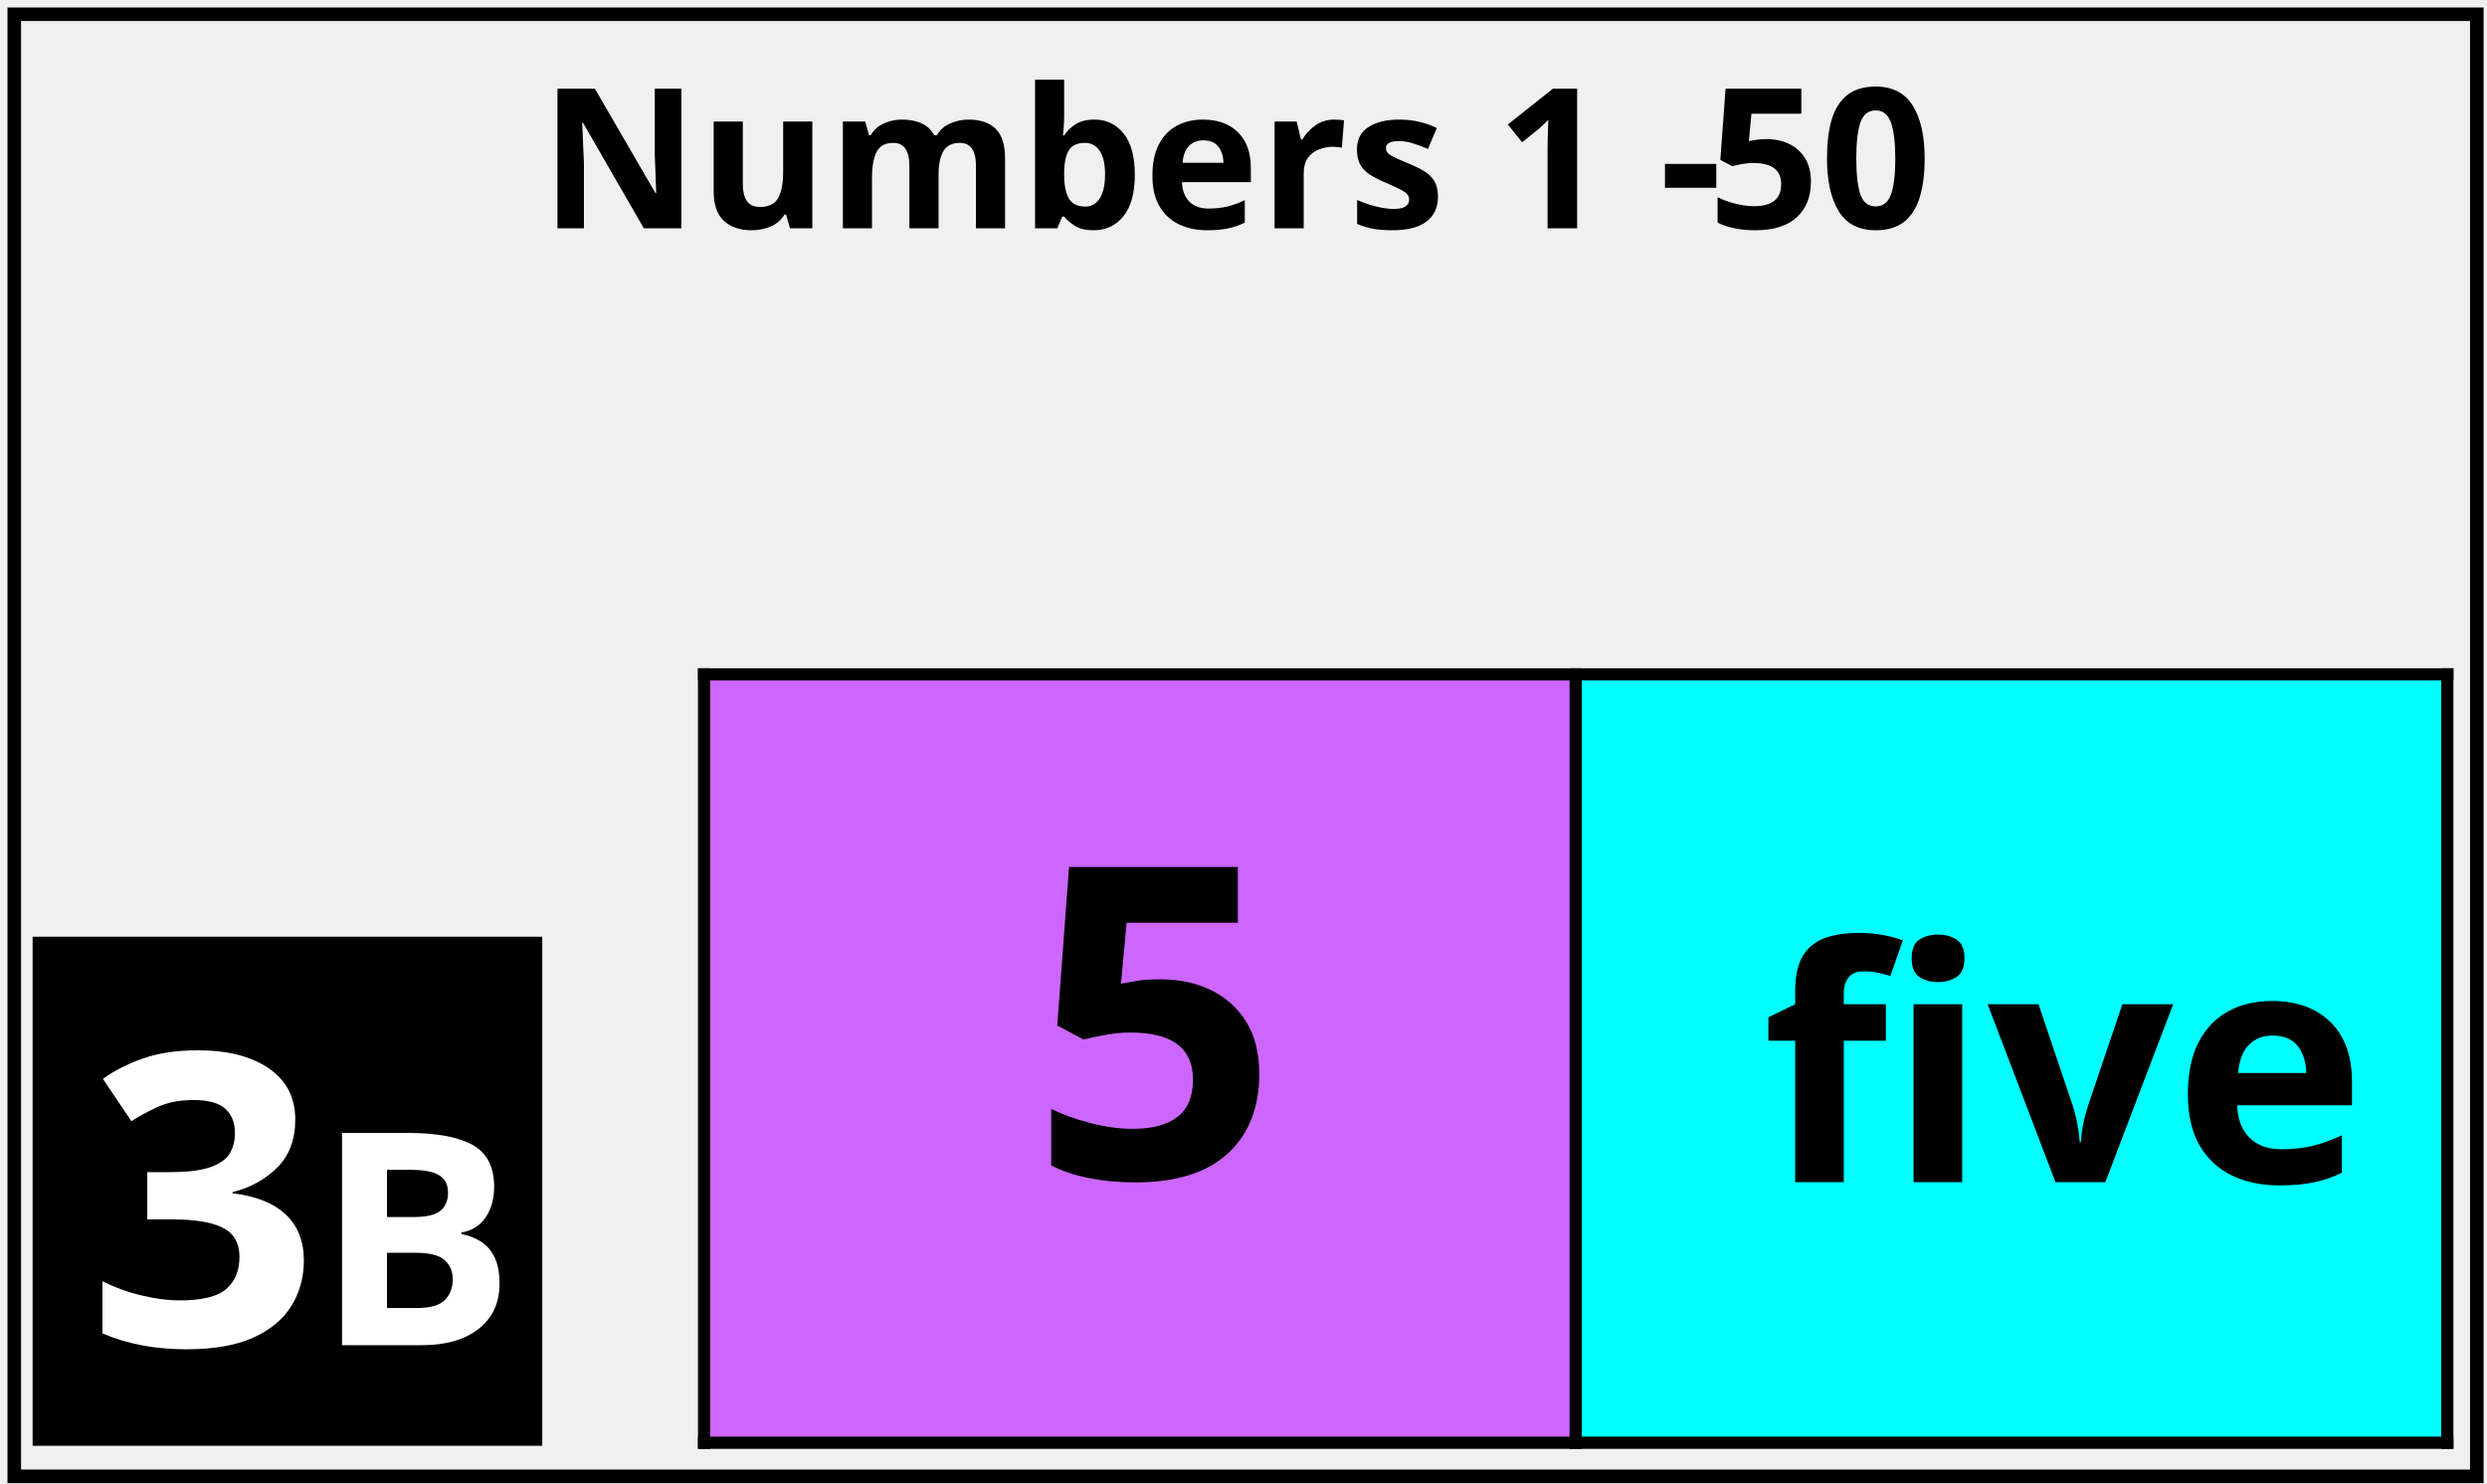
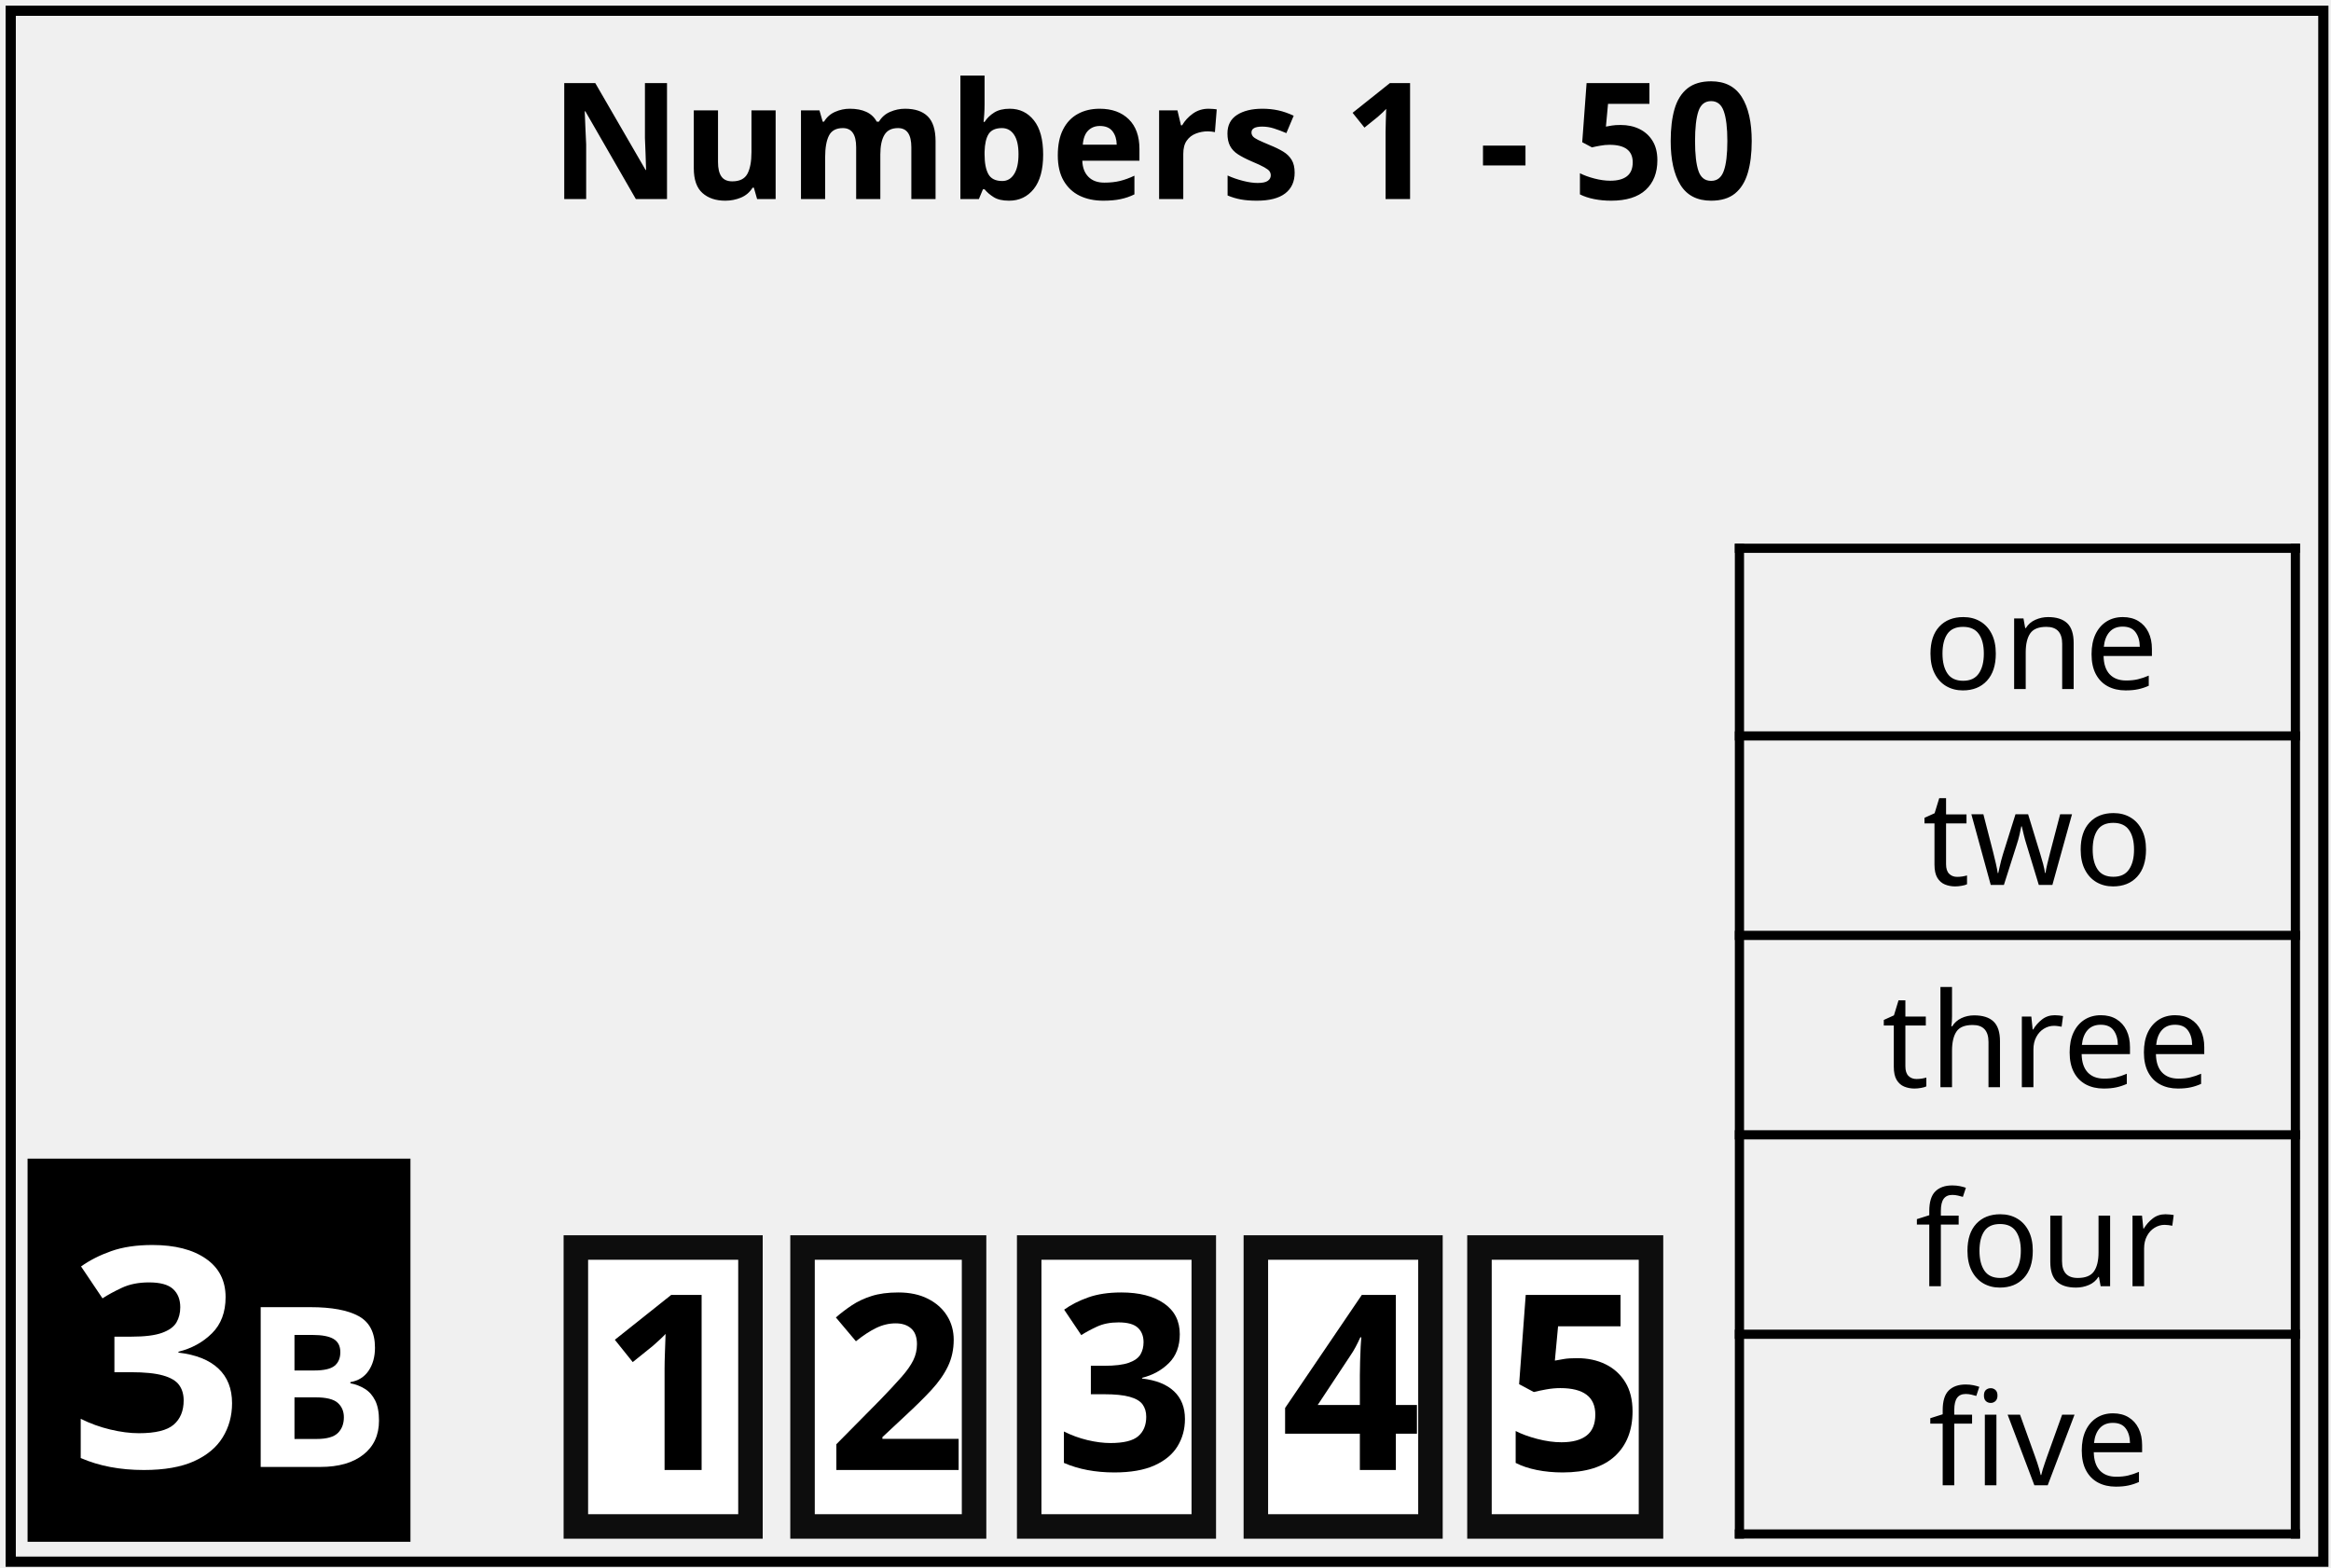
- <svg xmlns="http://www.w3.org/2000/svg" width="610" height="364" overflow="hidden">
+ <svg xmlns="http://www.w3.org/2000/svg" width="761" height="512" overflow="hidden">
  <defs>
    <clipPath id="clip0">
-       <rect x="0" y="0" width="610" height="364" />
-     </clipPath>
-     <clipPath id="clip1">
-       <rect x="386" y="-252" width="215" height="985" />
+       <rect x="0" y="0" width="761" height="512" />
    </clipPath>
  </defs>
  <g clip-path="url(#clip0)">
-     <rect x="0" y="0" width="610" height="363.667" fill="#FFFFFF" fill-opacity="0" />
-     <rect x="3.5" y="3.497" width="604" height="358.672" stroke="#000000" stroke-width="3.333" stroke-miterlimit="8" fill="none" />
-     <text font-family="ABC Junior Typing,ABC Junior Typing_MSFontService,sans-serif" font-weight="700" font-size="48" transform="matrix(1 0 0 0.999085 132.425 56)">Numbers 1 -<tspan font-size="48" x="286.5" y="0">50</tspan>
+     <rect x="0" y="0" width="761" height="512.446" fill="#FFFFFF" fill-opacity="0" />
+     <rect x="3.5" y="3.503" width="755" height="506.44" stroke="#000000" stroke-width="3.333" stroke-miterlimit="8" fill="none" />
+     <text font-family="ABC Junior Typing,ABC Junior Typing_MSFontService,sans-serif" font-weight="700" font-size="53" transform="matrix(1 0 0 1.00087 179.444 65)">Numbers 1 -<tspan font-size="53" x="333.76" y="0">50</tspan>
    </text>
-     <rect x="8" y="229.79" width="125" height="124.886" />
-     <text fill="#FFFFFF" font-family="Century Gothic,Century Gothic_MSFontService,sans-serif" font-weight="700" font-size="100" transform="matrix(1 0 0 0.999085 21.3271 330)">3<tspan font-size="73" x="56" y="0">B</tspan>
+     <rect x="9" y="378.329" width="125" height="125.109" />
+     <text fill="#FFFFFF" font-family="Century Gothic,Century Gothic_MSFontService,sans-serif" font-weight="700" font-size="100" transform="matrix(1 0 0 1.00087 22.5561 479)">3<tspan font-size="73" x="55.988" y="0">B</tspan>
    </text>
-     <path d="M172.698 165.436 386.48 165.436 386.48 353.933 172.698 353.933Z" fill="#CC66FF" fill-rule="evenodd" />
-     <path d="M386.48 165.436 600.261 165.436 600.261 353.933 386.48 353.933Z" fill="#00FFFF" fill-rule="evenodd" />
-     <path d="M386.48 163.937 386.48 355.432" stroke="#000000" stroke-width="3" stroke-linejoin="round" stroke-miterlimit="10" fill="none" fill-rule="evenodd" />
-     <path d="M172.698 163.937 172.698 355.432" stroke="#000000" stroke-width="3" stroke-linejoin="round" stroke-miterlimit="10" fill="none" fill-rule="evenodd" />
-     <path d="M600.261 163.937 600.261 355.432" stroke="#000000" stroke-width="3" stroke-linejoin="round" stroke-miterlimit="10" fill="none" fill-rule="evenodd" />
-     <path d="M171.198 165.436 601.761 165.436" stroke="#000000" stroke-width="3" stroke-linejoin="round" stroke-miterlimit="10" fill="none" fill-rule="evenodd" />
-     <path d="M171.198 353.933 601.761 353.933" stroke="#000000" stroke-width="3" stroke-linejoin="round" stroke-miterlimit="10" fill="none" fill-rule="evenodd" />
-     <text font-family="Calibri,Calibri_MSFontService,sans-serif" font-weight="700" font-size="107" transform="matrix(1 0 0 0.999085 252.589 289)">5</text>
-     <g clip-path="url(#clip1)">
-       <text font-family="Calibri,Calibri_MSFontService,sans-serif" font-weight="700" font-size="80" transform="matrix(1 0 0 0.999085 432.157 290)">five</text>
-     </g>
+     <path d="M566.376 240.303 750.872 240.303" stroke="#000000" stroke-width="2.999" stroke-linejoin="round" stroke-miterlimit="10" fill="none" fill-rule="evenodd" />
+     <path d="M566.376 305.427 750.872 305.427" stroke="#000000" stroke-width="2.999" stroke-linejoin="round" stroke-miterlimit="10" fill="none" fill-rule="evenodd" />
+     <path d="M566.376 370.551 750.872 370.551" stroke="#000000" stroke-width="2.999" stroke-linejoin="round" stroke-miterlimit="10" fill="none" fill-rule="evenodd" />
+     <path d="M566.376 435.675 750.872 435.675" stroke="#000000" stroke-width="2.999" stroke-linejoin="round" stroke-miterlimit="10" fill="none" fill-rule="evenodd" />
+     <path d="M567.876 177.525 567.876 502.39" stroke="#000000" stroke-width="2.999" stroke-linejoin="round" stroke-miterlimit="10" fill="none" fill-rule="evenodd" />
+     <path d="M749.372 177.525 749.372 502.39" stroke="#000000" stroke-width="2.999" stroke-linejoin="round" stroke-miterlimit="10" fill="none" fill-rule="evenodd" />
+     <path d="M566.376 179.026 750.872 179.026" stroke="#000000" stroke-width="2.999" stroke-linejoin="round" stroke-miterlimit="10" fill="none" fill-rule="evenodd" />
+     <path d="M566.376 500.889 750.872 500.889" stroke="#000000" stroke-width="2.999" stroke-linejoin="round" stroke-miterlimit="10" fill="none" fill-rule="evenodd" />
+     <text font-family="Calibri,Calibri_MSFontService,sans-serif" font-weight="400" font-size="43" transform="matrix(1 0 0 1.00087 627.881 225)">one<tspan font-size="43" x="-0.287" y="63.944">two</tspan>
+       <tspan font-size="43" x="-13.567" y="129.887">three</tspan>
+       <tspan font-size="43" x="-2.719" y="194.83">four</tspan>
+       <tspan font-size="43" x="1.66" y="259.774">five</tspan>
+     </text>
+     <rect x="188" y="407.354" width="57" height="91.079" stroke="#0D0D0D" stroke-width="7.998" stroke-miterlimit="8" fill="#FFFFFF" />
+     <text font-family="Calibri,Calibri_MSFontService,sans-serif" font-weight="700" font-size="80" transform="matrix(1 0 0 1.00087 196.009 480)">1</text>
+     <rect x="262" y="407.354" width="56" height="91.079" stroke="#0D0D0D" stroke-width="7.998" stroke-miterlimit="8" fill="#FFFFFF" />
+     <text font-family="Calibri,Calibri_MSFontService,sans-serif" font-weight="700" font-size="80" transform="matrix(1 0 0 1.00087 269.843 480)">2</text>
+     <rect x="336" y="407.354" width="57" height="91.079" stroke="#0D0D0D" stroke-width="7.998" stroke-miterlimit="8" fill="#FFFFFF" />
+     <text font-family="Calibri,Calibri_MSFontService,sans-serif" font-weight="700" font-size="80" transform="matrix(1 0 0 1.00087 344.288 480)">3</text>
+     <rect x="410" y="407.354" width="57" height="91.079" stroke="#0D0D0D" stroke-width="7.998" stroke-miterlimit="8" fill="#FFFFFF" />
+     <text font-family="Calibri,Calibri_MSFontService,sans-serif" font-weight="700" font-size="80" transform="matrix(1 0 0 1.00087 418.186 480)">4</text>
+     <rect x="483" y="407.354" width="56" height="91.079" stroke="#0D0D0D" stroke-width="7.998" stroke-miterlimit="8" fill="#FFFFFF" />
+     <text font-family="Calibri,Calibri_MSFontService,sans-serif" font-weight="700" font-size="80" transform="matrix(1 0 0 1.00087 490.898 480)">5</text>
  </g>
</svg>
